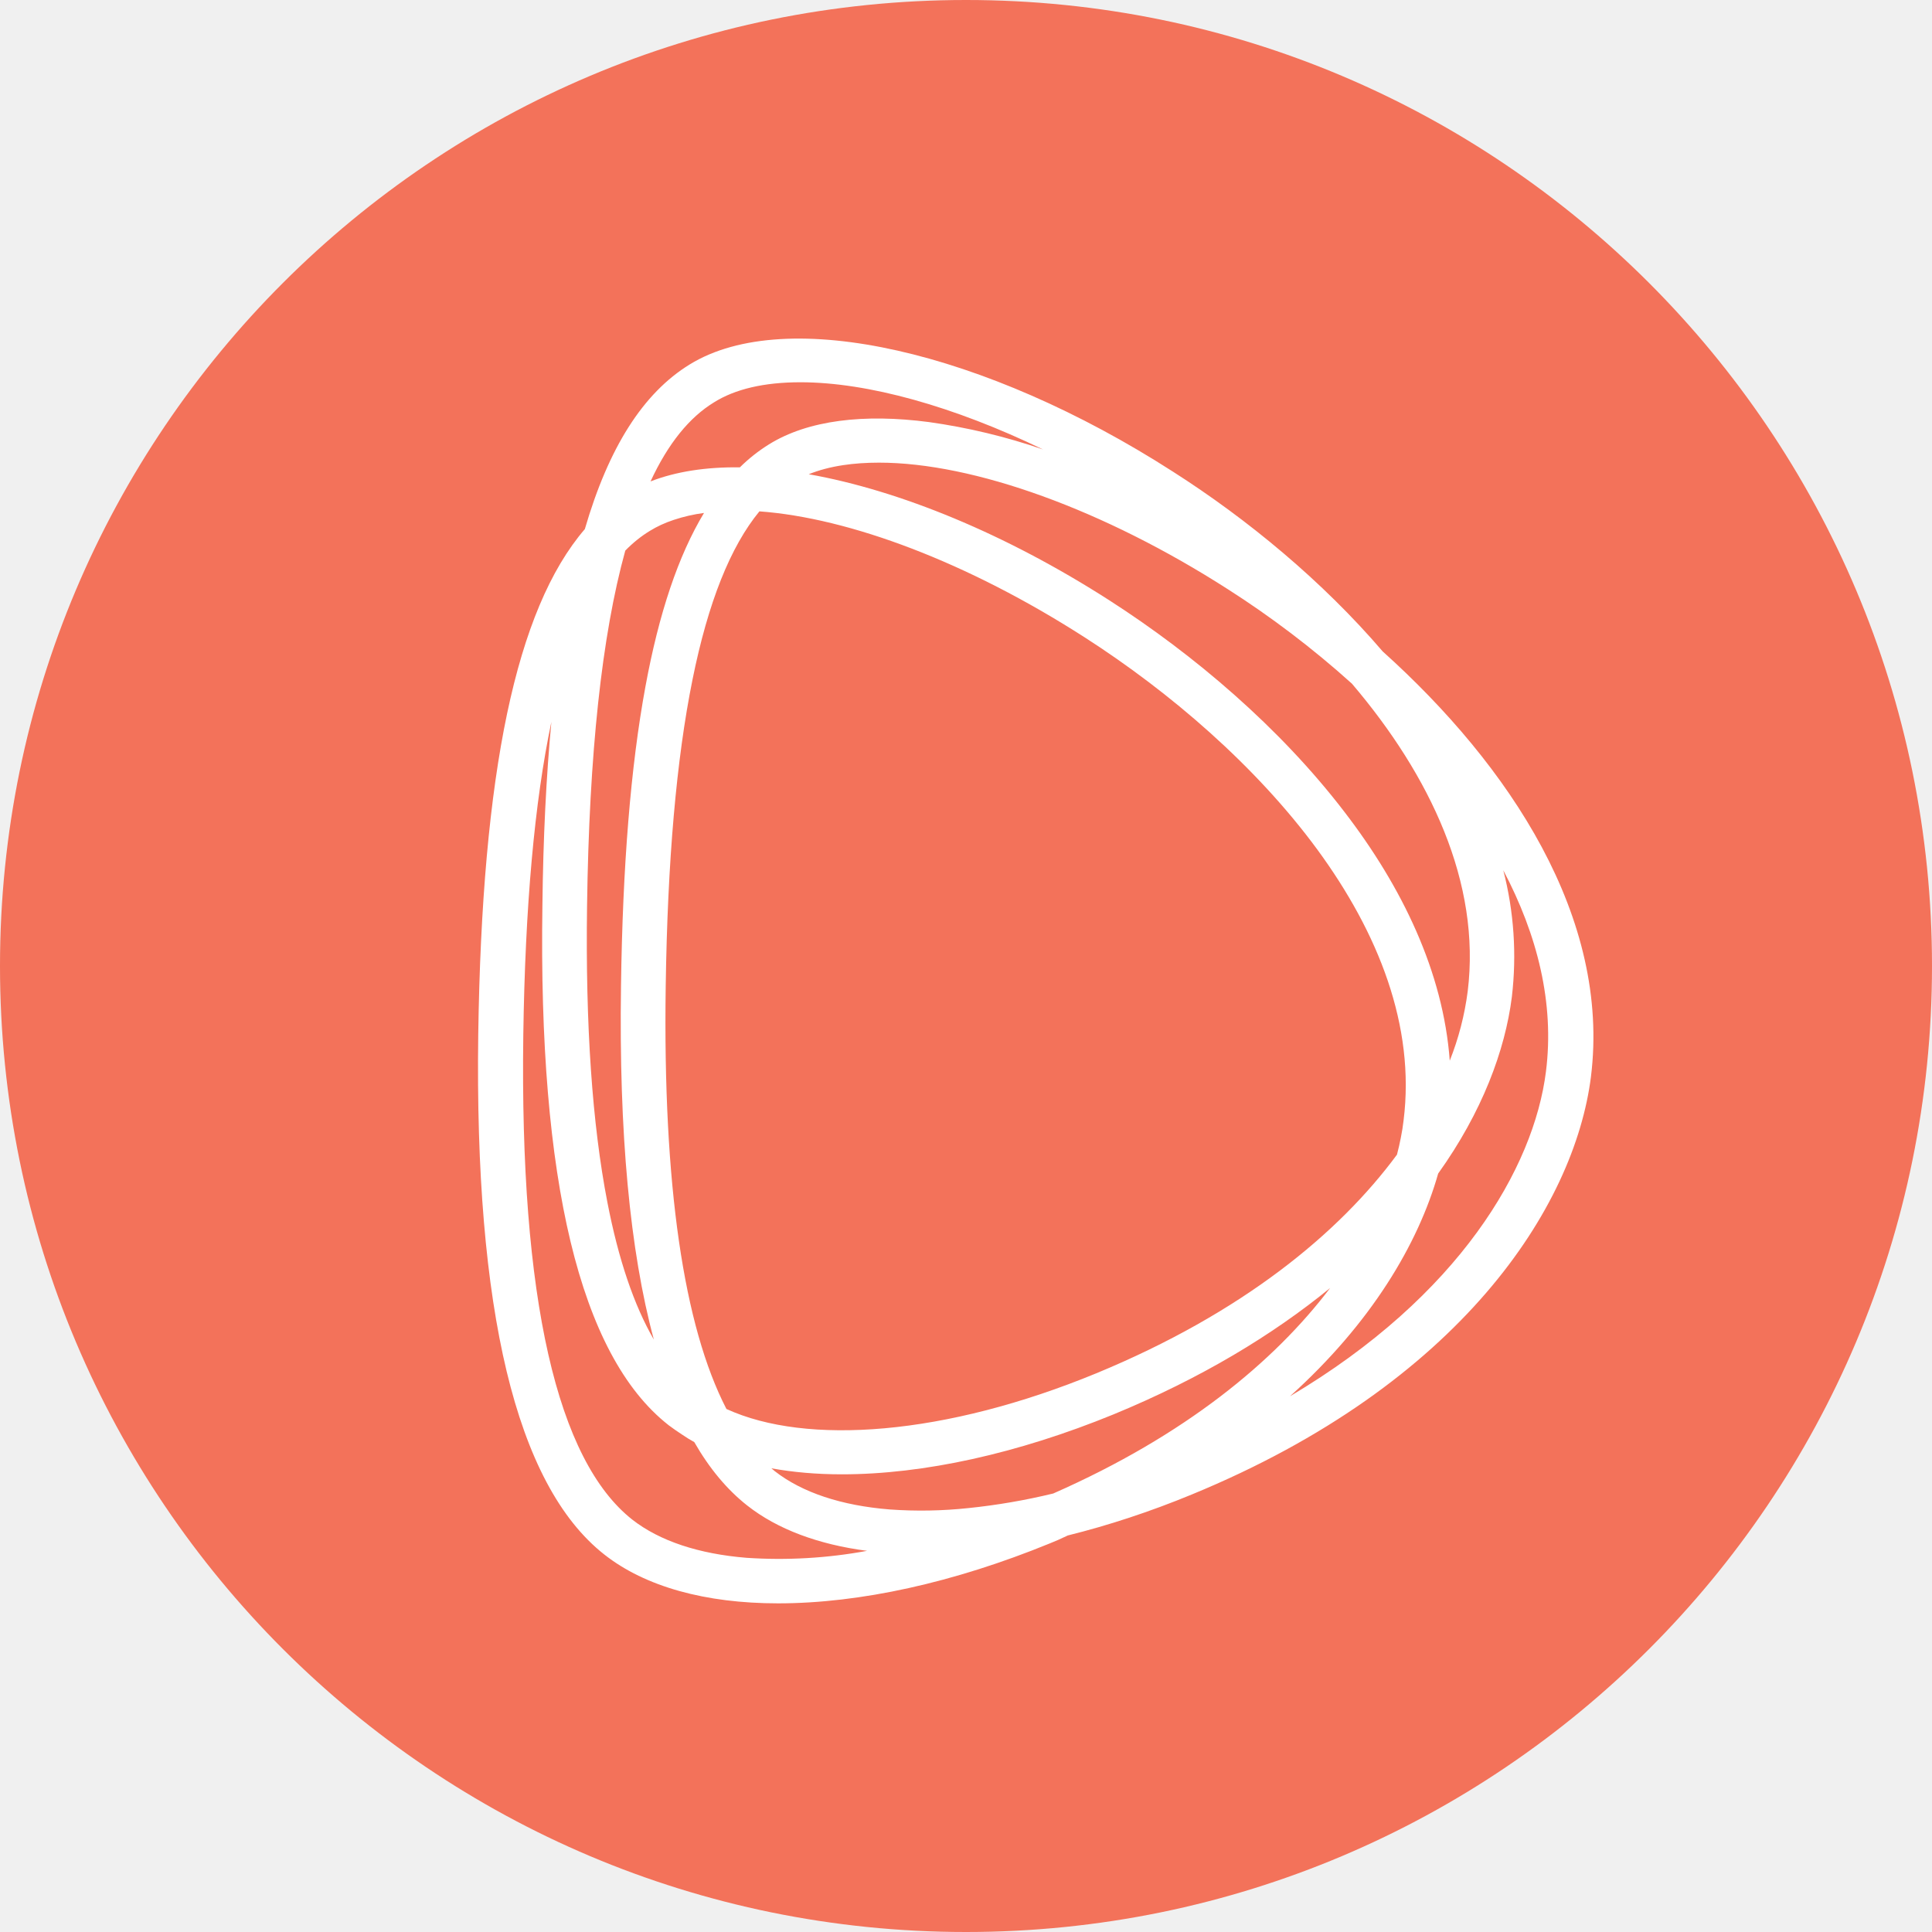
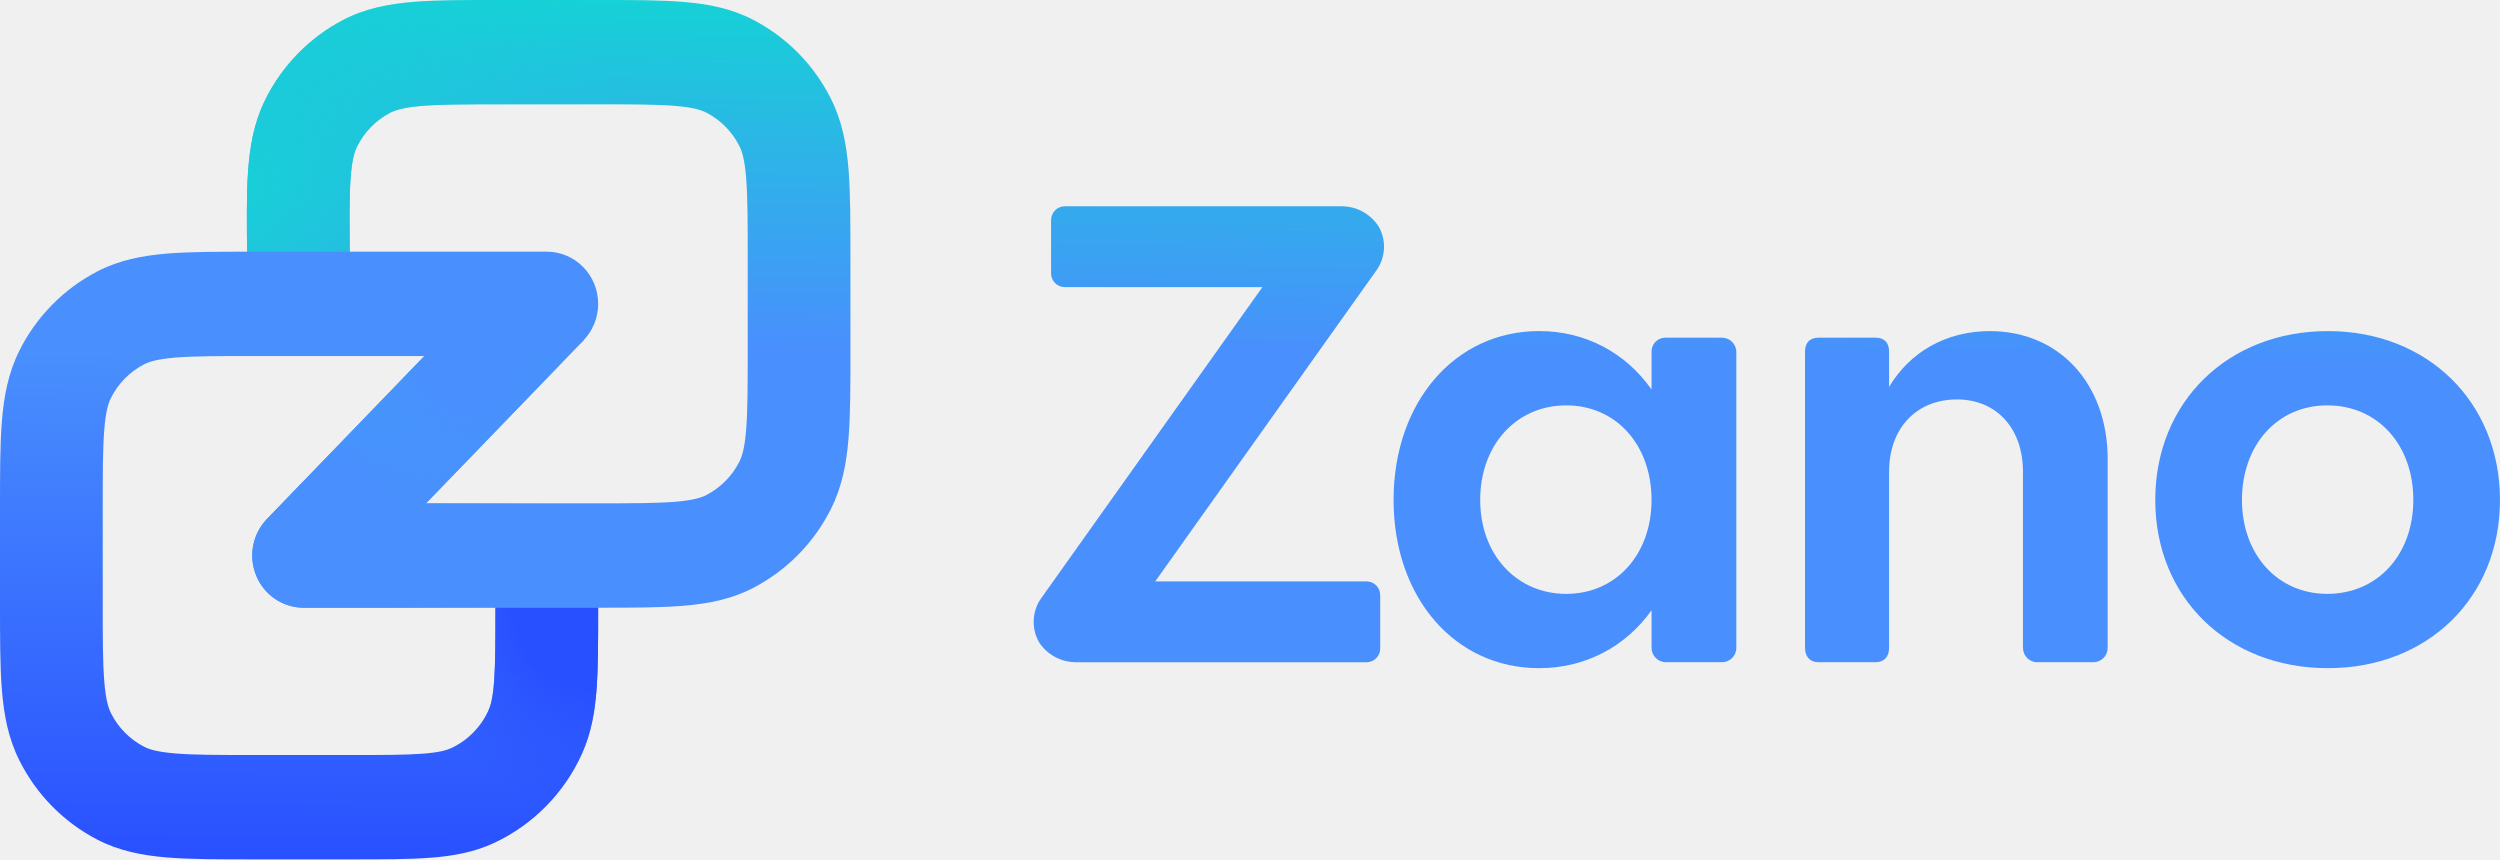
- <svg xmlns="http://www.w3.org/2000/svg" id="root" width="28" height="28" viewBox="0 0 28 28" fill="none">
-   <g clip-path="url(#a-logo-desmos)">
-     <circle cx="14" cy="14" r="14" fill="#F3725A" />
-     <path fill-rule="evenodd" clip-rule="evenodd" d="M11.276 23.237c1.19 0 2.552-.302 3.934-.867a3.547 3.547 0 0 0 .246-.108l.017-.008.003-.001c.583-.145 1.19-.343 1.797-.594 3.898-1.604 5.545-4.167 5.784-6.052.287-2.306-1.177-4.511-3.018-6.166C19.164 8.42 18.08 7.525 17 6.836c-1.365-.877-2.764-1.478-3.994-1.755-1.226-.276-2.303-.234-3.009.2-.678.416-1.177 1.206-1.521 2.387-.503.585-.873 1.47-1.126 2.67-.255 1.213-.392 2.758-.419 4.66-.027 1.99.11 3.618.411 4.874.301 1.254.77 2.15 1.417 2.658.592.466 1.467.707 2.517.707Zm4.858-2.737c1.278-.526 2.315-1.157 3.143-1.833-.808 1.066-2.101 2.137-4.013 2.978a9.236 9.236 0 0 1-1.226.211 6.419 6.419 0 0 1-1.146.02c-.694-.056-1.265-.243-1.665-.556l-.047-.04c.315.057.656.087 1.02.087 1.19 0 2.552-.302 3.934-.867Zm4.208-4.264a2.889 2.889 0 0 1-.04.252c-.015.08-.034.161-.056.246-.841 1.14-2.24 2.294-4.358 3.169-1.087.448-2.141.714-3.07.797-.918.082-1.707-.013-2.29-.28-.62-1.201-.922-3.245-.88-6.124.026-1.816.155-3.293.388-4.445.227-1.126.552-1.932.97-2.44 1.304.095 3.018.736 4.717 1.828 1.234.793 2.477 1.86 3.367 3.071.89 1.213 1.422 2.562 1.252 3.926ZM16.077 8.7c-1.5-.963-3.042-1.594-4.356-1.827.148-.06.314-.104.5-.132.159-.024.332-.036.518-.036 1.372 0 3.261.682 5.06 1.837.611.39 1.223.851 1.794 1.366 1.135 1.333 1.872 2.89 1.678 4.46a4.173 4.173 0 0 1-.26 1.004c-.095-1.283-.687-2.514-1.53-3.61-.931-1.215-2.174-2.272-3.404-3.062Zm-7.015-.72c.111-.114.231-.21.356-.286.104-.064.22-.118.348-.16a2.37 2.37 0 0 1 .437-.1c-.372.617-.653 1.452-.849 2.517-.214 1.16-.33 2.6-.354 4.337-.031 2.126.128 3.838.476 5.126-.287-.496-.513-1.16-.674-1.993-.219-1.13-.318-2.56-.294-4.29.03-2.211.214-3.921.554-5.151ZM11.6 5.54c.978 0 2.226.35 3.517.974a8.833 8.833 0 0 0-1.654-.397c-.937-.123-1.751-.03-2.32.324a2.387 2.387 0 0 0-.42.332c-.487-.006-.925.06-1.295.204.256-.553.566-.93.92-1.146.304-.191.723-.291 1.252-.291ZM9.945 20.83l.031.02.086.05c.218.38.473.687.766.918.439.346 1.033.566 1.738.658a7.031 7.031 0 0 1-1.746.101c-.691-.056-1.26-.243-1.657-.554-.539-.425-.95-1.219-1.217-2.397-.267-1.175-.388-2.719-.362-4.627.027-1.866.162-3.372.407-4.537-.075.795-.119 1.68-.13 2.66-.03 1.99.106 3.618.408 4.874.302 1.254.772 2.15 1.42 2.658l.001.001c.063.047.128.092.195.136l.06.039Zm11.966-6.383a4.994 4.994 0 0 0-.124-1.834c.493.934.744 1.924.618 2.918-.175 1.39-1.25 3.248-3.71 4.705 1.178-1.06 1.859-2.208 2.148-3.228.637-.89.97-1.784 1.068-2.56Z" fill="#fff" />
-   </g>
+ <svg xmlns="http://www.w3.org/2000/svg" width="128" height="44" fill="none">
+   <path fill-rule="evenodd" clip-rule="evenodd" d="M25.574 0h5.05c1.729 0 3.184 0 4.375.099 1.246.103 2.433.328 3.56.912a9.2 9.2 0 0 1 3.988 4.051c.575 1.146.796 2.351.898 3.617.097 1.21.097 2.688.097 4.445v4.866c0 1.757 0 3.235-.097 4.445-.102 1.266-.323 2.472-.898 3.617a9.2 9.2 0 0 1-3.988 4.052c-1.127.583-2.314.808-3.56.911-1.191.1-2.646.1-4.376.1H15.545a2.63 2.63 0 0 1-2.424-1.638 2.703 2.703 0 0 1 .548-2.906L26.12 13.686l3.753 3.743-8.061 8.342h8.706c1.863 0 3.102-.002 4.053-.08.92-.077 1.338-.212 1.6-.348a3.898 3.898 0 0 0 1.69-1.717c.134-.266.267-.69.342-1.626.078-.966.08-2.225.08-4.117V13.23c0-1.892-.002-3.15-.08-4.117-.075-.935-.208-1.36-.342-1.626a3.898 3.898 0 0 0-1.69-1.717c-.262-.136-.68-.27-1.6-.347-.951-.08-2.19-.081-4.053-.081h-4.837c-1.883 0-3.137.002-4.099.082-.93.078-1.352.215-1.615.353a3.9 3.9 0 0 0-1.692 1.74c-.133.269-.262.698-.327 1.646-.068.978-.055 2.25-.032 4.164l.027 2.197-5.259.065-.027-2.305c-.022-1.777-.04-3.27.044-4.494.088-1.278.298-2.498.868-3.658a9.202 9.202 0 0 1 3.993-4.107c1.135-.593 2.333-.82 3.59-.926 1.203-.1 2.674-.1 4.422-.1Z" fill="url(#a)" />
+   <path fill-rule="evenodd" clip-rule="evenodd" d="M25.574 0h5.05c1.729 0 3.184 0 4.375.099 1.246.103 2.433.328 3.56.912a9.2 9.2 0 0 1 3.988 4.051c.575 1.146.796 2.351.898 3.617.097 1.21.097 2.688.097 4.445v4.866c0 1.757 0 3.235-.097 4.445-.102 1.266-.323 2.472-.898 3.617a9.2 9.2 0 0 1-3.988 4.052c-1.127.583-2.314.808-3.56.911-1.191.1-2.646.1-4.376.1H15.545a2.63 2.63 0 0 1-2.424-1.638 2.703 2.703 0 0 1 .548-2.906L26.12 13.686l3.753 3.743-8.061 8.342h8.706c1.863 0 3.102-.002 4.053-.08.92-.077 1.338-.212 1.6-.348a3.898 3.898 0 0 0 1.69-1.717c.134-.266.267-.69.342-1.626.078-.966.08-2.225.08-4.117V13.23c0-1.892-.002-3.15-.08-4.117-.075-.935-.208-1.36-.342-1.626a3.898 3.898 0 0 0-1.69-1.717c-.262-.136-.68-.27-1.6-.347-.951-.08-2.19-.081-4.053-.081h-4.837c-1.883 0-3.137.002-4.099.082-.93.078-1.352.215-1.615.353a3.9 3.9 0 0 0-1.692 1.74c-.133.269-.262.698-.327 1.646-.068.978-.055 2.25-.032 4.164l.027 2.197-5.259.065-.027-2.305c-.022-1.777-.04-3.27.044-4.494.088-1.278.298-2.498.868-3.658a9.202 9.202 0 0 1 3.993-4.107c1.135-.593 2.333-.82 3.59-.926 1.203-.1 2.674-.1 4.422-.1Z" fill="url(#b)" />
+   <path fill-rule="evenodd" clip-rule="evenodd" d="M25.574 0h5.05c1.729 0 3.184 0 4.375.099 1.246.103 2.433.328 3.56.912a9.2 9.2 0 0 1 3.988 4.051c.575 1.146.796 2.351.898 3.617.097 1.21.097 2.688.097 4.445v4.866c0 1.757 0 3.235-.097 4.445-.102 1.266-.323 2.472-.898 3.617a9.2 9.2 0 0 1-3.988 4.052c-1.127.583-2.314.808-3.56.911-1.191.1-2.646.1-4.376.1H15.545a2.63 2.63 0 0 1-2.424-1.638 2.703 2.703 0 0 1 .548-2.906L26.12 13.686l3.753 3.743-8.061 8.342h8.706c1.863 0 3.102-.002 4.053-.08.92-.077 1.338-.212 1.6-.348a3.898 3.898 0 0 0 1.69-1.717c.134-.266.267-.69.342-1.626.078-.966.08-2.225.08-4.117V13.23c0-1.892-.002-3.15-.08-4.117-.075-.935-.208-1.36-.342-1.626a3.898 3.898 0 0 0-1.69-1.717c-.262-.136-.68-.27-1.6-.347-.951-.08-2.19-.081-4.053-.081h-4.837c-1.883 0-3.137.002-4.099.082-.93.078-1.352.215-1.615.353a3.9 3.9 0 0 0-1.692 1.74c-.133.269-.262.698-.327 1.646-.068.978-.055 2.25-.032 4.164l.027 2.197-5.259.065-.027-2.305c-.022-1.777-.04-3.27.044-4.494.088-1.278.298-2.498.868-3.658a9.202 9.202 0 0 1 3.993-4.107c1.135-.593 2.333-.82 3.59-.926 1.203-.1 2.674-.1 4.422-.1Z" fill="url(#c)" />
+   <path fill-rule="evenodd" clip-rule="evenodd" d="M25.574 0h5.05c1.729 0 3.184 0 4.375.099 1.246.103 2.433.328 3.56.912a9.2 9.2 0 0 1 3.988 4.051c.575 1.146.796 2.351.898 3.617.097 1.21.097 2.688.097 4.445v4.866c0 1.757 0 3.235-.097 4.445-.102 1.266-.323 2.472-.898 3.617a9.2 9.2 0 0 1-3.988 4.052c-1.127.583-2.314.808-3.56.911-1.191.1-2.646.1-4.376.1H15.545a2.63 2.63 0 0 1-2.424-1.638 2.703 2.703 0 0 1 .548-2.906L26.12 13.686l3.753 3.743-8.061 8.342h8.706c1.863 0 3.102-.002 4.053-.08.92-.077 1.338-.212 1.6-.348a3.898 3.898 0 0 0 1.69-1.717c.134-.266.267-.69.342-1.626.078-.966.08-2.225.08-4.117V13.23c0-1.892-.002-3.15-.08-4.117-.075-.935-.208-1.36-.342-1.626a3.898 3.898 0 0 0-1.69-1.717c-.262-.136-.68-.27-1.6-.347-.951-.08-2.19-.081-4.053-.081h-4.837c-1.883 0-3.137.002-4.099.082-.93.078-1.352.215-1.615.353a3.9 3.9 0 0 0-1.692 1.74c-.133.269-.262.698-.327 1.646-.068.978-.055 2.25-.032 4.164l.027 2.197-5.259.065-.027-2.305c-.022-1.777-.04-3.27.044-4.494.088-1.278.298-2.498.868-3.658a9.202 9.202 0 0 1 3.993-4.107c1.135-.593 2.333-.82 3.59-.926 1.203-.1 2.674-.1 4.422-.1Z" fill="url(#d)" />
+   <path fill-rule="evenodd" clip-rule="evenodd" d="M8.97 38.576c.952.079 2.19.081 4.053.081h4.919c1.698 0 2.827-.002 3.697-.068.844-.064 1.23-.177 1.473-.29a3.898 3.898 0 0 0 1.902-1.932c.11-.246.222-.64.285-1.496.065-.884.067-2.031.067-3.757h5.259v.098c0 1.602 0 2.95-.081 4.057-.085 1.156-.27 2.261-.75 3.325a9.2 9.2 0 0 1-4.49 4.562c-1.047.488-2.135.675-3.273.761-1.09.083-2.416.083-3.993.083h-5.12c-1.73 0-3.185 0-4.376-.099-1.246-.103-2.433-.328-3.56-.912a9.2 9.2 0 0 1-3.988-4.051C.419 37.792.198 36.587.096 35.32 0 34.111 0 32.633 0 30.876V26.01c0-1.757 0-3.235.097-4.445.102-1.266.323-2.472.898-3.617a9.2 9.2 0 0 1 3.988-4.052c1.127-.583 2.314-.808 3.56-.912 1.191-.098 2.646-.098 4.376-.098h15.078c1.452 0 2.629 1.196 2.629 2.671 0 1.475-1.177 2.672-2.63 2.672H13.024c-1.863 0-3.101.002-4.053.08-.92.077-1.338.212-1.6.348a3.898 3.898 0 0 0-1.69 1.717c-.134.266-.267.69-.342 1.626-.078.966-.08 2.225-.08 4.117v4.652c0 1.892.002 3.15.08 4.117.075.935.208 1.36.342 1.626.37.74.962 1.34 1.69 1.717.262.136.68.27 1.6.347Z" fill="url(#e)" />
+   <path fill-rule="evenodd" clip-rule="evenodd" d="M8.97 38.576c.952.079 2.19.081 4.053.081h4.919c1.698 0 2.827-.002 3.697-.068.844-.064 1.23-.177 1.473-.29a3.898 3.898 0 0 0 1.902-1.932c.11-.246.222-.64.285-1.496.065-.884.067-2.031.067-3.757h5.259v.098c0 1.602 0 2.95-.081 4.057-.085 1.156-.27 2.261-.75 3.325a9.2 9.2 0 0 1-4.49 4.562c-1.047.488-2.135.675-3.273.761-1.09.083-2.416.083-3.993.083h-5.12c-1.73 0-3.185 0-4.376-.099-1.246-.103-2.433-.328-3.56-.912a9.2 9.2 0 0 1-3.988-4.051C.419 37.792.198 36.587.096 35.32 0 34.111 0 32.633 0 30.876V26.01c0-1.757 0-3.235.097-4.445.102-1.266.323-2.472.898-3.617a9.2 9.2 0 0 1 3.988-4.052c1.127-.583 2.314-.808 3.56-.912 1.191-.098 2.646-.098 4.376-.098h15.078c1.452 0 2.629 1.196 2.629 2.671 0 1.475-1.177 2.672-2.63 2.672H13.024c-1.863 0-3.101.002-4.053.08-.92.077-1.338.212-1.6.348a3.898 3.898 0 0 0-1.69 1.717c-.134.266-.267.69-.342 1.626-.078.966-.08 2.225-.08 4.117v4.652c0 1.892.002 3.15.08 4.117.075.935.208 1.36.342 1.626.37.74.962 1.34 1.69 1.717.262.136.68.27 1.6.347Z" fill="url(#f)" />
+   <path d="M70.667 30.475V33.2a.703.703 0 0 1-.697.707H55.082c-.02 0-.043 0-.064-.003a2.25 2.25 0 0 1-1.8-.993 2.081 2.081 0 0 1-.294-1.072 2.082 2.082 0 0 1 .405-1.238l11.305-15.9H54.51a.703.703 0 0 1-.695-.71V11.27c0-.391.312-.709.695-.709h14.19a.33.33 0 0 1 .048.002c.004 0 .011-.002.018 0a2.241 2.241 0 0 1 1.848 1.08 2.088 2.088 0 0 1-.159 2.225L59.147 29.768H69.97c.385 0 .697.318.697.706ZM80.19 30.406c-2.55 0-4.404-2.017-4.404-4.808 0-2.826 1.855-4.843 4.405-4.843 2.547 0 4.368 2.017 4.368 4.843 0 2.79-1.82 4.808-4.368 4.808ZM88.17 17.29h-2.912a.703.703 0 0 0-.698.706v1.949c-1.322-1.882-3.374-2.994-5.759-2.994-4.305 0-7.45 3.636-7.45 8.647 0 5.01 3.145 8.612 7.45 8.612 2.385 0 4.437-1.11 5.759-2.962v1.917c0 .41.329.74.73.74h2.88c.403 0 .73-.33.73-.74V18.028a.734.734 0 0 0-.73-.738ZM101.887 16.952c-2.252 0-4.106 1.076-5.166 2.86v-1.816c0-.471-.264-.707-.695-.707h-2.914c-.43 0-.694.236-.694.707v15.17c0 .47.264.74.694.74h2.914c.431 0 .695-.27.695-.74v-9.015c0-2.22 1.392-3.7 3.477-3.7 2.02 0 3.378 1.48 3.378 3.7v9.015c0 .409.326.74.727.74h2.882a.735.735 0 0 0 .728-.74v-9.653c0-3.87-2.484-6.56-6.026-6.56ZM119.157 30.406c-2.55 0-4.368-2.017-4.368-4.808 0-2.826 1.818-4.843 4.368-4.843 2.584 0 4.405 2.017 4.405 4.843 0 2.79-1.821 4.808-4.405 4.808Zm.034-13.454c-5.132 0-8.841 3.635-8.841 8.646 0 5.01 3.709 8.612 8.841 8.612 5.1 0 8.807-3.601 8.807-8.612s-3.707-8.646-8.807-8.646Z" fill="url(#a)" />
  <defs>
-     <clipPath id="a-logo-desmos">
-       <path fill="#fff" d="M0 0h28v28H0z" />
-     </clipPath>
+     <radialGradient id="b" cx="0" cy="0" r="1" gradientUnits="userSpaceOnUse" gradientTransform="rotate(-15.65 40.41 -39.944) scale(19.8802 19.9384)">
+       <stop stop-color="#18CFD7" />
+       <stop offset="1" stop-color="#18CFD7" stop-opacity="0" />
+     </radialGradient>
+     <radialGradient id="c" cx="0" cy="0" r="1" gradientUnits="userSpaceOnUse" gradientTransform="rotate(152.23 9.687 12.079) scale(7.44809 7.45863)">
+       <stop stop-color="#4990FE" />
+       <stop offset="0.354" stop-color="#4990FE" />
+       <stop offset="1" stop-color="#4990FE" stop-opacity="0" />
+     </radialGradient>
+     <radialGradient id="d" cx="0" cy="0" r="1" gradientUnits="userSpaceOnUse" gradientTransform="rotate(-46.089 40.713 -3.203) scale(13.5749 13.5512)">
+       <stop stop-color="#4990FE" />
+       <stop offset="0.406" stop-color="#4990FE" />
+       <stop offset="1" stop-color="#4990FE" stop-opacity="0" />
+     </radialGradient>
+     <radialGradient id="f" cx="0" cy="0" r="1" gradientUnits="userSpaceOnUse" gradientTransform="matrix(-8.4732 10.41066 -10.2903 -8.37523 30.788 30.873)">
+       <stop offset="0.337" stop-color="#2950FF" />
+       <stop offset="0.792" stop-color="#2950FF" stop-opacity="0" />
+     </radialGradient>
+     <linearGradient id="a" x1="20.747" y1="30.873" x2="21.103" y2="-0.04" gradientUnits="userSpaceOnUse">
+       <stop offset="0.431" stop-color="#498FFD" />
+       <stop offset="1" stop-color="#16D1D6" />
+     </linearGradient>
+     <linearGradient id="e" x1="30.788" y1="44.123" x2="30.902" y2="12.576" gradientUnits="userSpaceOnUse">
+       <stop stop-color="#2950FF" />
+       <stop offset="0.822" stop-color="#498FFD" />
+     </linearGradient>
  </defs>
</svg>
